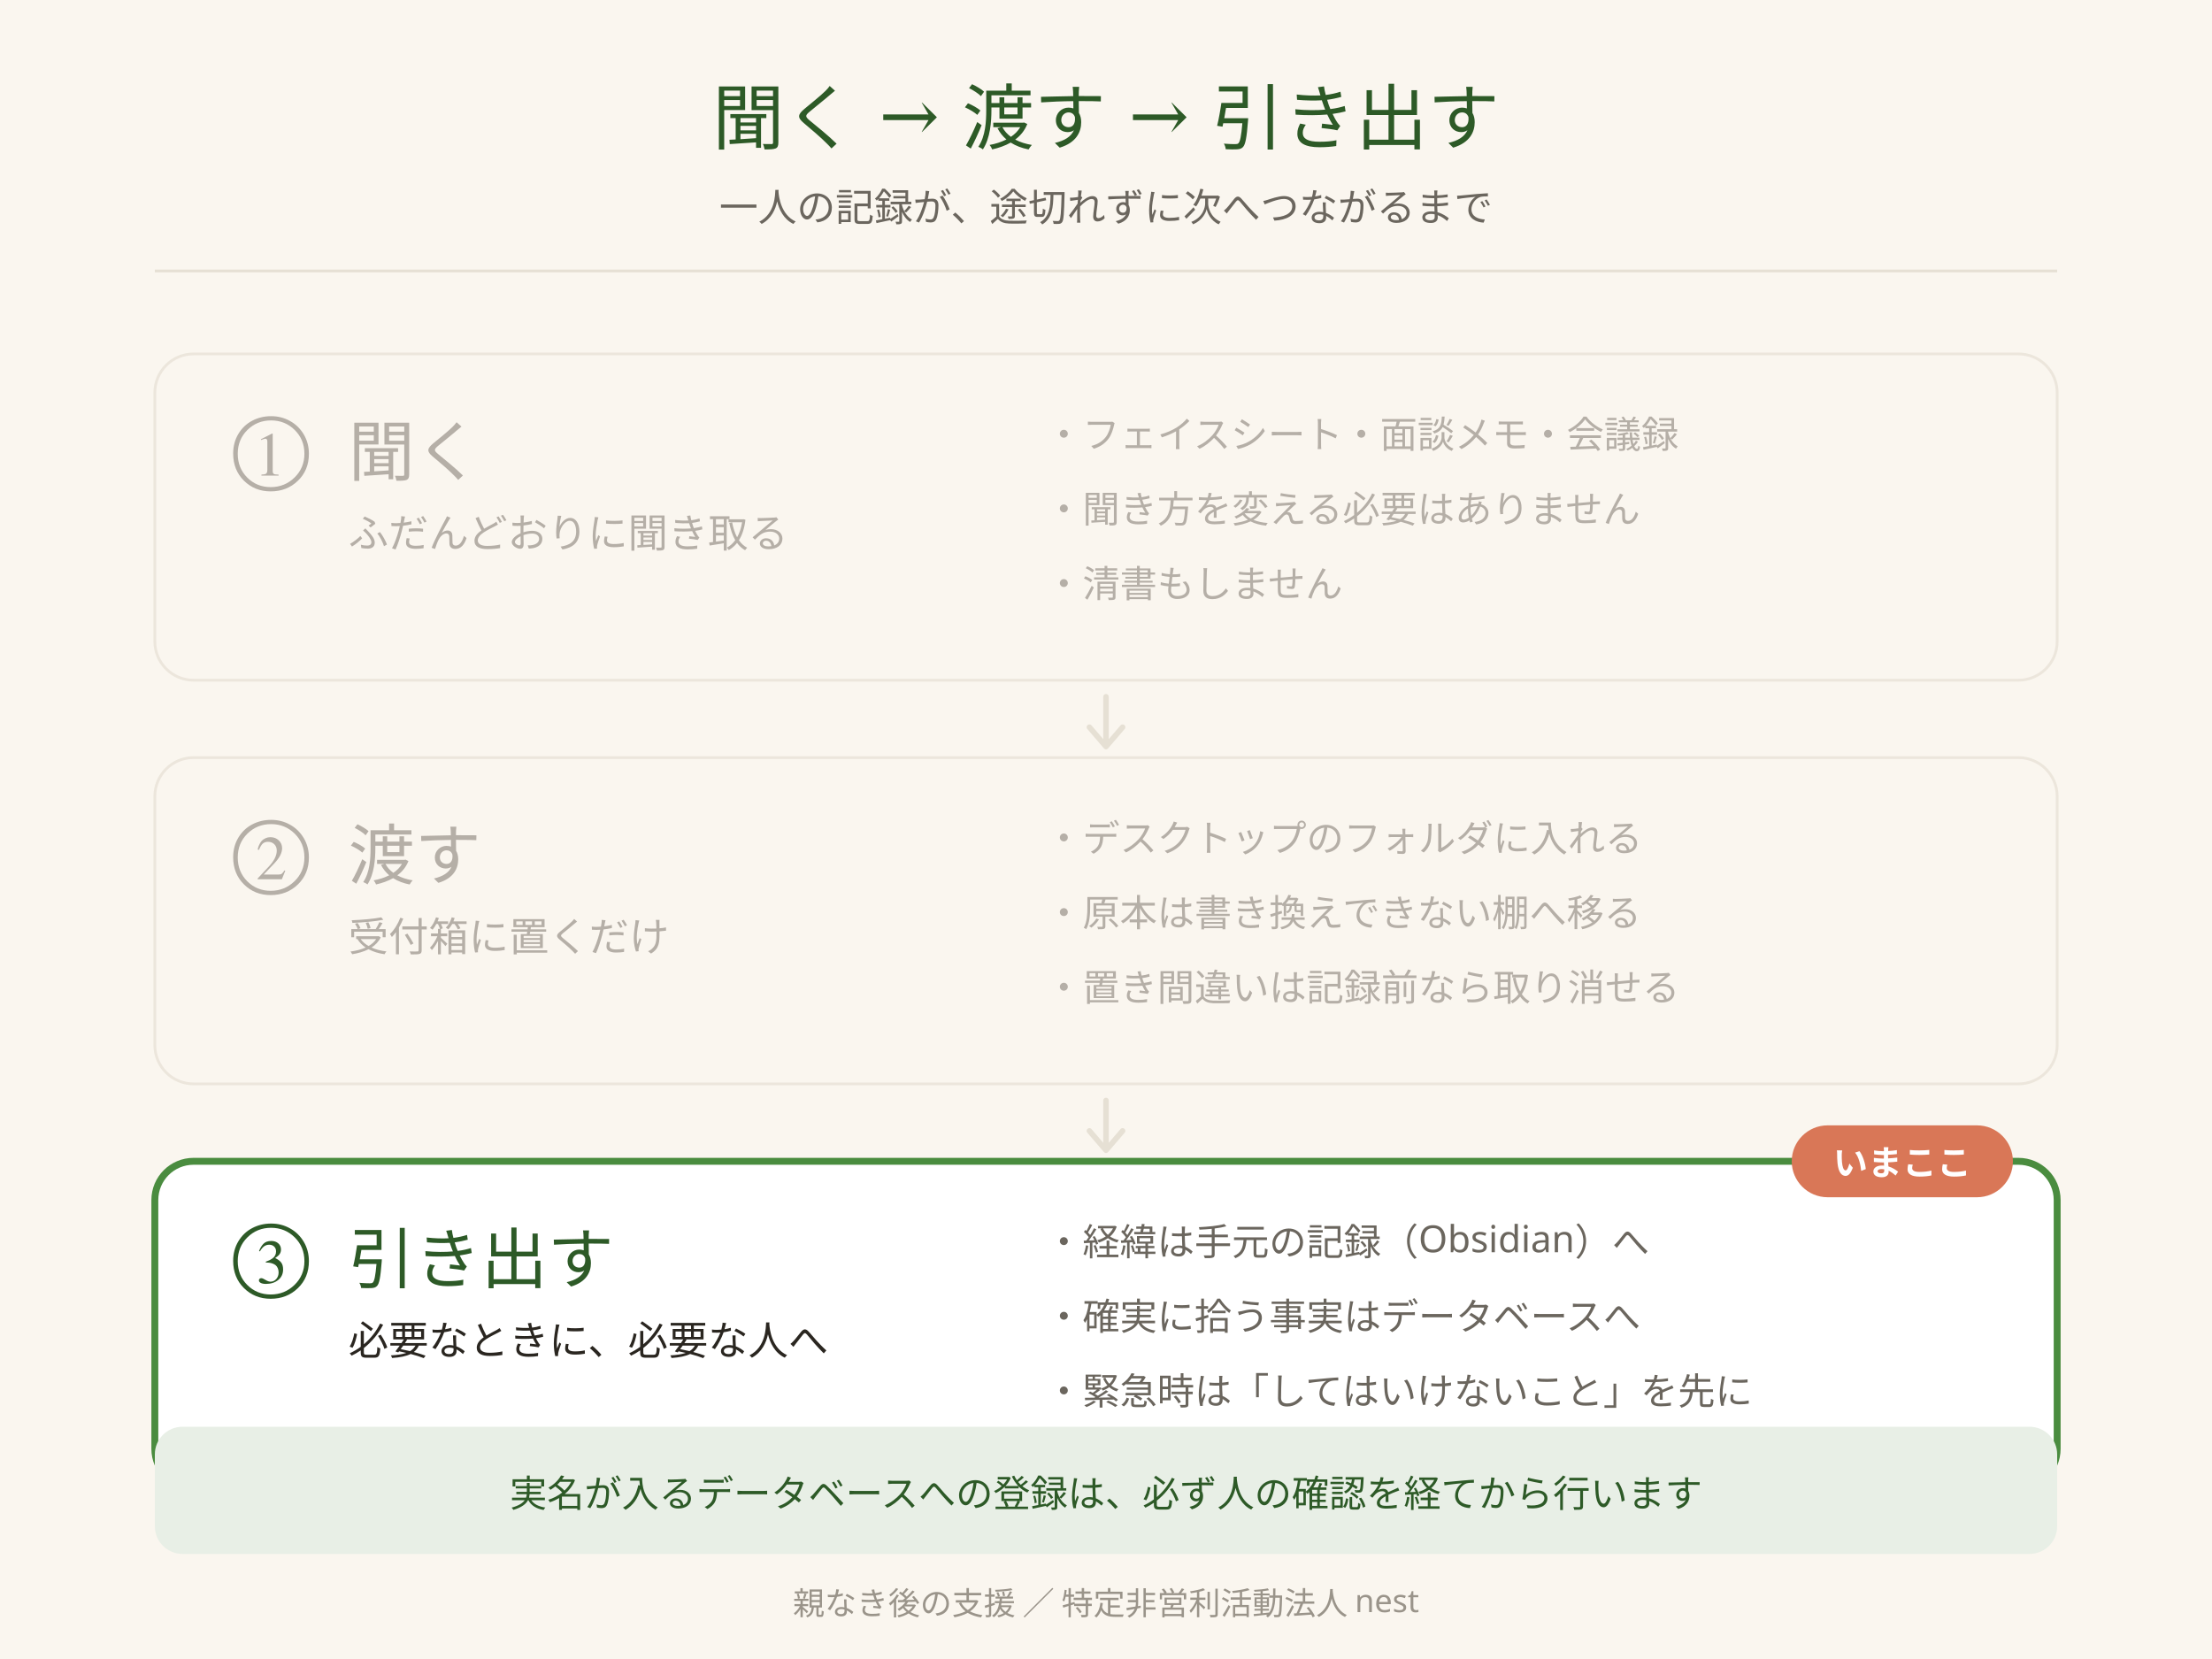
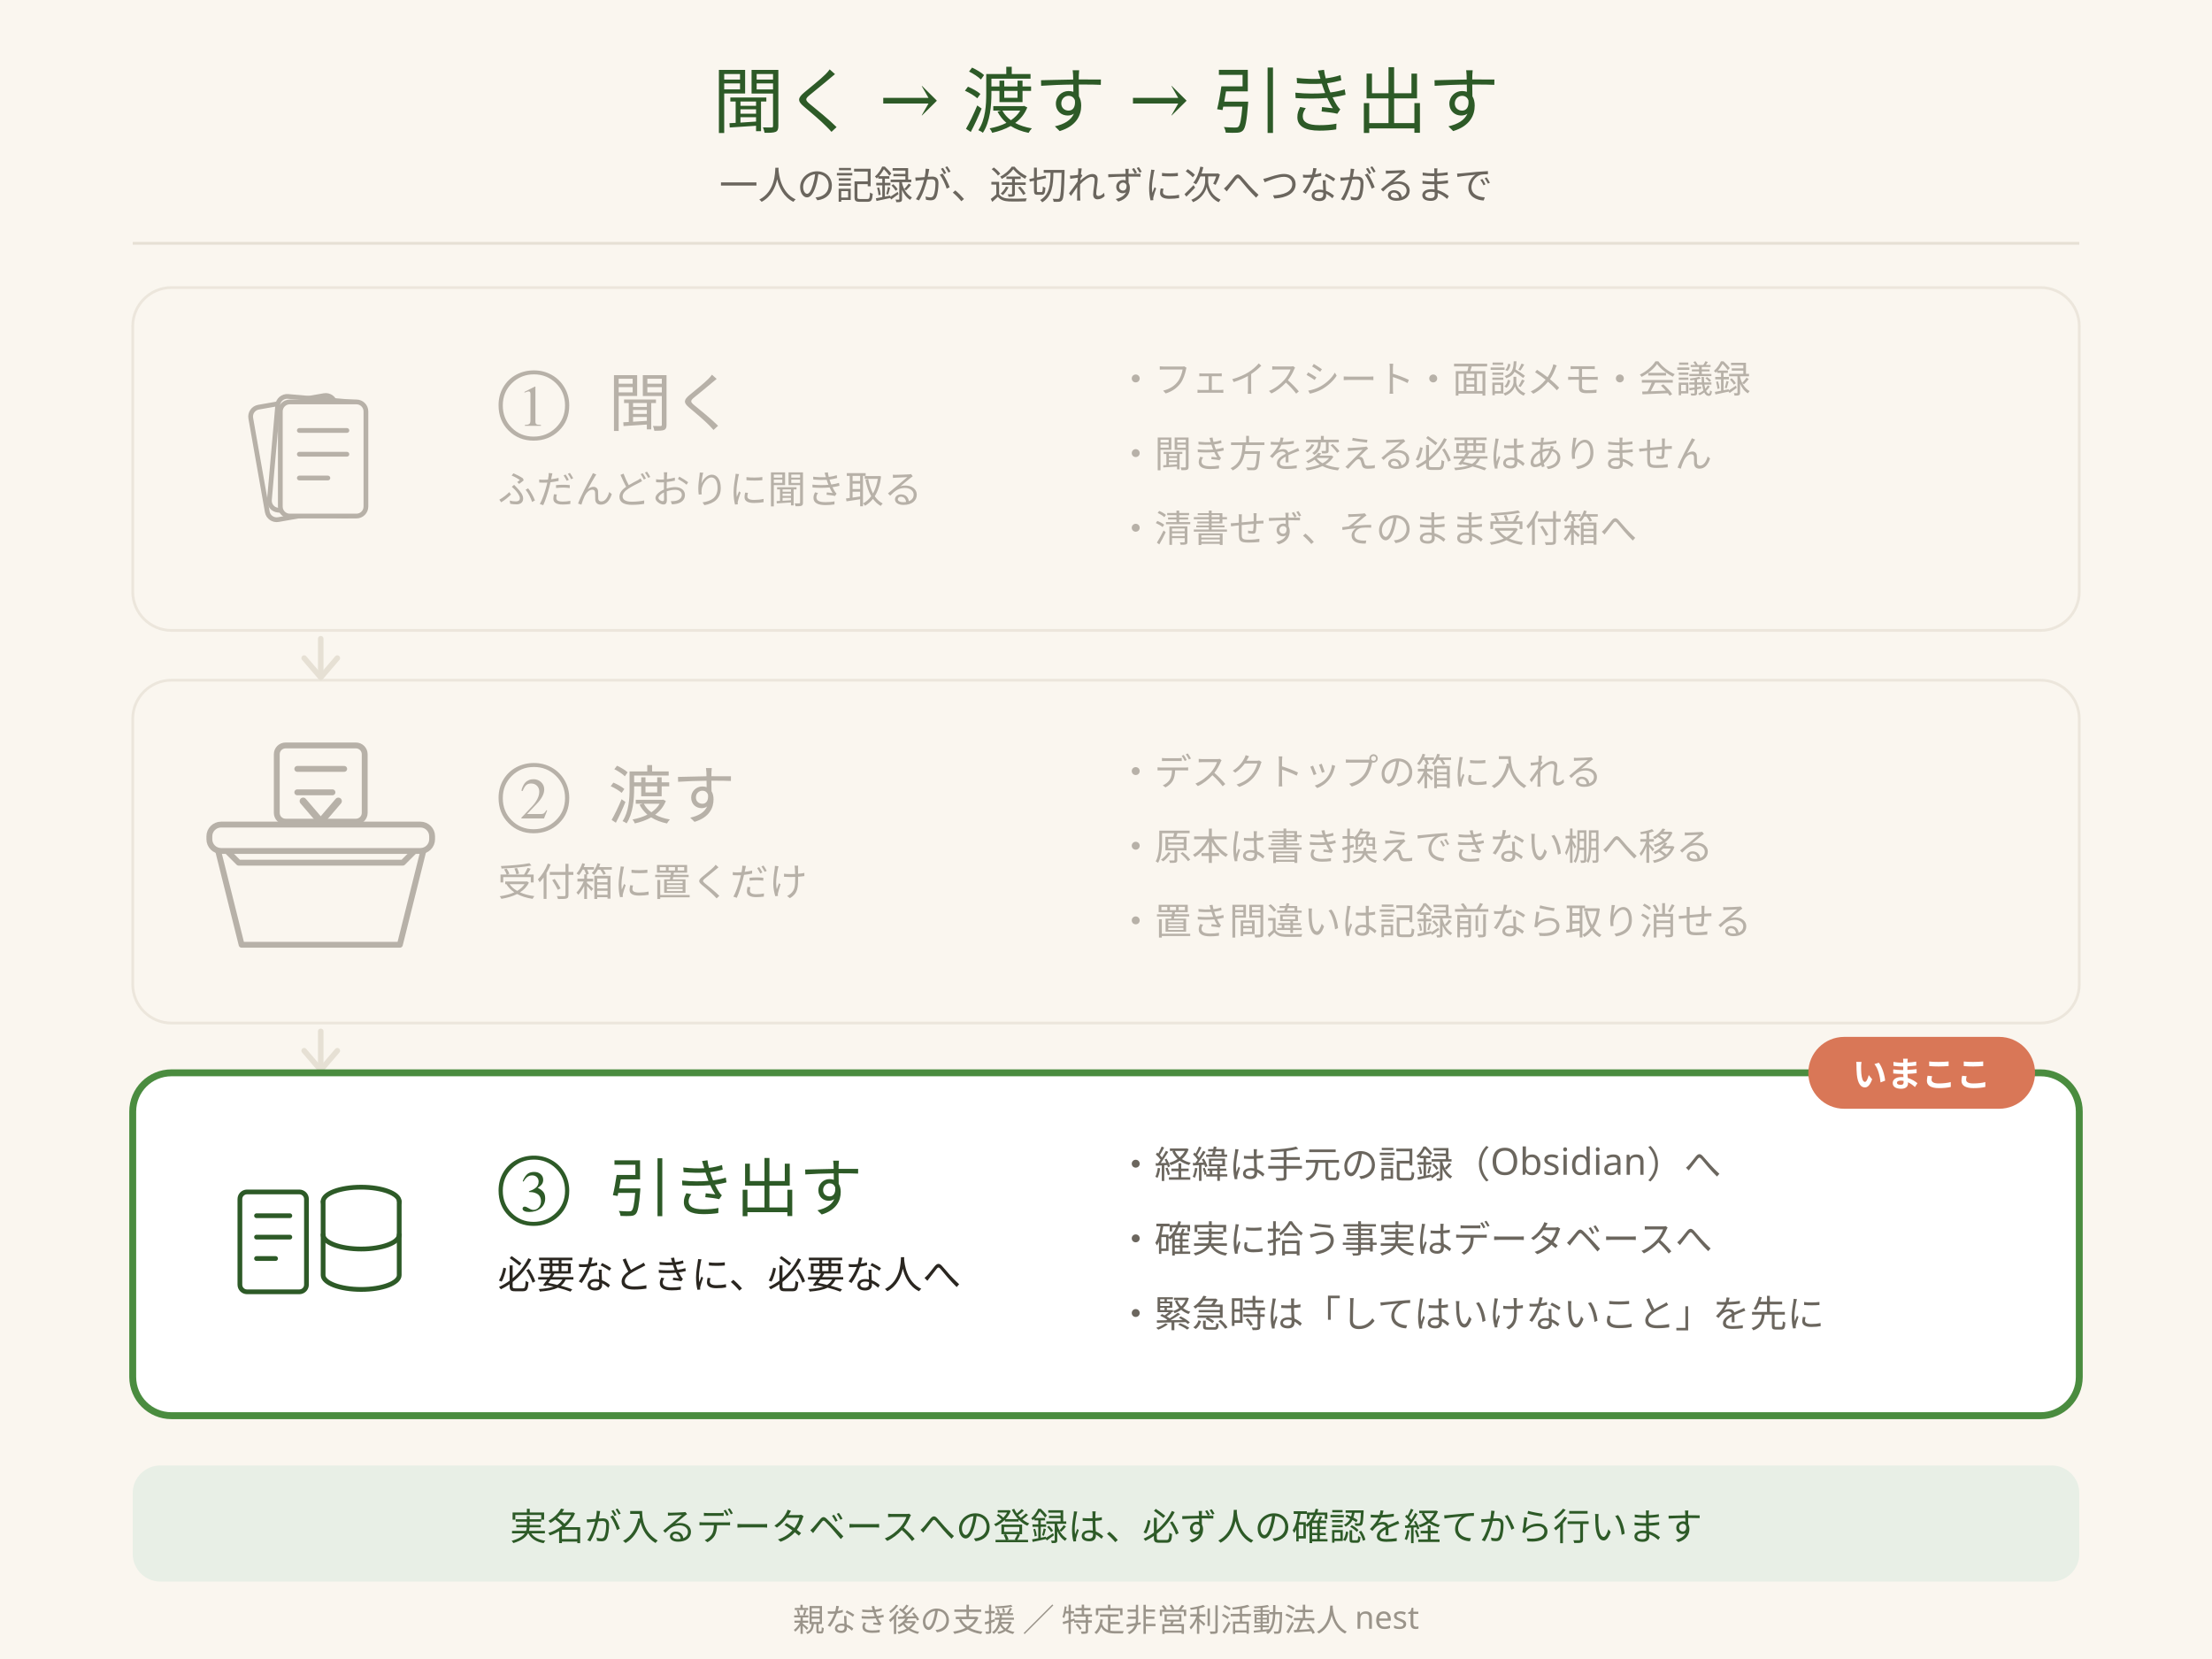
<svg xmlns="http://www.w3.org/2000/svg" viewBox="0 0 800 600" width="800" height="600" role="img" font-family="'Noto Sans JP','Hiragino Sans','Yu Gothic',sans-serif">
  <rect width="800" height="600" fill="#faf6ef" />
-   <text x="400" y="52" text-anchor="middle" font-family="'Shippori Mincho B1','Hiragino Mincho ProN','Yu Mincho',serif" font-size="26" fill="#2d5a27">聞く → 渡す → 引き出す</text>
-   <text x="400" y="80" text-anchor="middle" font-size="14" fill="#6b665e">一人の記録が、途切れずに次へつながるまで</text>
-   <line x1="56" y1="98" x2="744" y2="98" stroke="#e6e0d4" stroke-width="1" />
-   <g opacity="0.72">
-     <rect x="56" y="128" width="688" height="118" rx="14" fill="#faf6ef" stroke="#e6e0d4" stroke-width="1" />
-     <text x="84" y="172" font-family="'Shippori Mincho B1','Hiragino Mincho ProN','Yu Mincho',serif" font-size="30" fill="#9a948a">①</text>
-     <text x="126" y="172" font-family="'Shippori Mincho B1','Hiragino Mincho ProN','Yu Mincho',serif" font-size="24" fill="#9a948a">聞く</text>
-     <text x="126" y="198" font-size="14.5" fill="#9a948a">ふだんどおりに聞き取る</text>
-     <text x="378" y="162" font-size="13.5" fill="#9a948a">・フェイスシート・面談メモ・会議録</text>
-     <text x="378" y="189" font-size="13.5" fill="#9a948a">・聞き方を変える必要はありません</text>
-     <text x="378" y="216" font-size="13.5" fill="#9a948a">・清書もしません</text>
+   <text x="400" y="46" text-anchor="middle" font-family="'Shippori Mincho B1','Hiragino Mincho ProN','Yu Mincho',serif" font-size="26" fill="#2d5a27">聞く → 渡す → 引き出す</text>
+   <text x="400" y="72" text-anchor="middle" font-size="14" fill="#6b665e">一人の記録が、途切れずに次へつながるまで</text>
+   <line x1="48" y1="88" x2="752" y2="88" stroke="#e6e0d4" stroke-width="1" />
+   <g opacity="0.7">
+     <rect x="48" y="104" width="704" height="124" rx="14" fill="#faf6ef" stroke="#e6e0d4" stroke-width="1" />
+     <g transform="translate(116,166) scale(0.86)" stroke="#9a948a" stroke-width="2" stroke-linejoin="round" stroke-linecap="round">
+       <rect x="-26" y="-26" width="36" height="48" rx="4" fill="#faf6ef" transform="rotate(-10)" />
+       <rect x="-20" y="-25" width="36" height="48" rx="4" fill="#faf6ef" transform="rotate(5)" />
+       <rect x="-17" y="-24" width="36" height="48" rx="4" fill="#faf6ef" />
+       <line x1="-9" y1="-12" x2="11" y2="-12" />
+       <line x1="-9" y1="-2" x2="11" y2="-2" />
+       <line x1="-9" y1="8" x2="3" y2="8" />
+     </g>
+     <text x="180" y="154" font-family="'Shippori Mincho B1','Hiragino Mincho ProN','Yu Mincho',serif" font-size="28" fill="#9a948a">①</text>
+     <text x="220" y="154" font-family="'Shippori Mincho B1','Hiragino Mincho ProN','Yu Mincho',serif" font-size="23" fill="#9a948a">聞く</text>
+     <text x="180" y="182" font-size="14" fill="#9a948a">ふだんどおりに聞き取る</text>
+     <text x="404" y="142" font-size="13.5" fill="#9a948a">・フェイスシート・面談メモ・会議録</text>
+     <text x="404" y="169" font-size="13.5" fill="#9a948a">・聞き方を変える必要はありません</text>
+     <text x="404" y="196" font-size="13.5" fill="#9a948a">・清書せず、そのまま受付箱へ</text>
  </g>
-   <path d="M400 252 L400 268" stroke="#e6e0d4" stroke-width="2" stroke-linecap="round" />
-   <path d="M394 263 L400 270 L406 263" fill="none" stroke="#e6e0d4" stroke-width="2" stroke-linecap="round" stroke-linejoin="round" />
-   <g opacity="0.72">
-     <rect x="56" y="274" width="688" height="118" rx="14" fill="#faf6ef" stroke="#e6e0d4" stroke-width="1" />
-     <text x="84" y="318" font-family="'Shippori Mincho B1','Hiragino Mincho ProN','Yu Mincho',serif" font-size="30" fill="#9a948a">②</text>
-     <text x="126" y="318" font-family="'Shippori Mincho B1','Hiragino Mincho ProN','Yu Mincho',serif" font-size="24" fill="#9a948a">渡す</text>
-     <text x="126" y="344" font-size="14.5" fill="#9a948a">受付箱に置くだけ</text>
-     <text x="378" y="308" font-size="13.5" fill="#9a948a">・デスクトップのフォルダに入れる</text>
-     <text x="378" y="335" font-size="13.5" fill="#9a948a">・原本は書き換えできない棚へ移る</text>
-     <text x="378" y="362" font-size="13.5" fill="#9a948a">・置き間違いは記録前なら取り消せる</text>
+   <path d="M116 231 L116 243" stroke="#e6e0d4" stroke-width="2" stroke-linecap="round" />
+   <path d="M110 238 L116 245 L122 238" fill="none" stroke="#e6e0d4" stroke-width="2" stroke-linecap="round" stroke-linejoin="round" />
+   <g opacity="0.7">
+     <rect x="48" y="246" width="704" height="124" rx="14" fill="#faf6ef" stroke="#e6e0d4" stroke-width="1" />
+     <g transform="translate(116,312) scale(1.06)" stroke="#9a948a" stroke-width="2" stroke-linejoin="round" stroke-linecap="round">
+       <rect x="-15" y="-40" width="30" height="26" rx="3" fill="#faf6ef" />
+       <line x1="-8" y1="-32" x2="8" y2="-32" />
+       <line x1="-8" y1="-24" x2="4" y2="-24" />
+       <path d="M0,-14 L-6,-21 M0,-14 L6,-21" stroke-width="2.4" />
+       <path d="M-36,-8 L36,-8 L27,28 L-27,28 Z" fill="#faf6ef" />
+       <path d="M-36,-8 L-28,0 L28,0 L36,-8" fill="none" />
+       <rect x="-38" y="-13" width="76" height="9" rx="4" fill="#faf6ef" />
+     </g>
+     <text x="180" y="296" font-family="'Shippori Mincho B1','Hiragino Mincho ProN','Yu Mincho',serif" font-size="28" fill="#9a948a">②</text>
+     <text x="220" y="296" font-family="'Shippori Mincho B1','Hiragino Mincho ProN','Yu Mincho',serif" font-size="23" fill="#9a948a">渡す</text>
+     <text x="180" y="324" font-size="14" fill="#9a948a">受付箱に置くだけ</text>
+     <text x="404" y="284" font-size="13.5" fill="#9a948a">・デスクトップの箱に入れる</text>
+     <text x="404" y="311" font-size="13.5" fill="#9a948a">・原本は書き換えできない棚へ移る</text>
+     <text x="404" y="338" font-size="13.5" fill="#9a948a">・置き間違いは記録前なら取り消せる</text>
  </g>
-   <path d="M400 398 L400 414" stroke="#e6e0d4" stroke-width="2" stroke-linecap="round" />
-   <path d="M394 409 L400 416 L406 409" fill="none" stroke="#e6e0d4" stroke-width="2" stroke-linecap="round" stroke-linejoin="round" />
+   <path d="M116 373 L116 385" stroke="#e6e0d4" stroke-width="2" stroke-linecap="round" />
+   <path d="M110 380 L116 387 L122 380" fill="none" stroke="#e6e0d4" stroke-width="2" stroke-linecap="round" stroke-linejoin="round" />
  <g opacity="1">
-     <rect x="56" y="420" width="688" height="118" rx="14" fill="#ffffff" stroke="#4a8c3f" stroke-width="2.5" />
-     <text x="84" y="464" font-family="'Shippori Mincho B1','Hiragino Mincho ProN','Yu Mincho',serif" font-size="30" fill="#2d5a27">③</text>
-     <text x="126" y="464" font-family="'Shippori Mincho B1','Hiragino Mincho ProN','Yu Mincho',serif" font-size="24" fill="#2d5a27">引き出す</text>
-     <text x="126" y="490" font-size="14.5" fill="#2a2620">必要なときに、必要な人へ</text>
-     <text x="378" y="454" font-size="13.5" fill="#6b665e">・経緯は手元の記録（Obsidian）へ</text>
-     <text x="378" y="481" font-size="13.5" fill="#6b665e">・確実に拾う事実はデータベースへ</text>
-     <text x="378" y="508" font-size="13.5" fill="#6b665e">・緊急時は「してはいけないこと」を先に</text>
-     <rect x="648" y="407" width="80" height="26" rx="13" fill="#d97757" />
-     <text x="688" y="425" text-anchor="middle" font-size="12.5" font-weight="700" fill="#fff">いまここ</text>
+     <rect x="48" y="388" width="704" height="124" rx="14" fill="#ffffff" stroke="#4a8c3f" stroke-width="2.5" />
+     <g transform="translate(116,450) scale(0.86)" stroke="#2d5a27" stroke-width="2" stroke-linejoin="round" stroke-linecap="round">
+       <rect x="-34" y="-22" width="28" height="42" rx="3" fill="#ffffff" />
+       <line x1="-27" y1="-12" x2="-13" y2="-12" />
+       <line x1="-27" y1="-3" x2="-13" y2="-3" />
+       <line x1="-27" y1="6" x2="-19" y2="6" />
+       <ellipse cx="17" cy="-18" rx="16" ry="6" fill="#ffffff" />
+       <path d="M1,-18 L1,13 A16,6 0 0 0 33,13 L33,-18" fill="#ffffff" />
+       <path d="M1,-4 A16,6 0 0 0 33,-4" fill="none" />
+     </g>
+     <text x="180" y="438" font-family="'Shippori Mincho B1','Hiragino Mincho ProN','Yu Mincho',serif" font-size="28" fill="#2d5a27">③</text>
+     <text x="220" y="438" font-family="'Shippori Mincho B1','Hiragino Mincho ProN','Yu Mincho',serif" font-size="23" fill="#2d5a27">引き出す</text>
+     <text x="180" y="466" font-size="14" fill="#2a2620">必要なときに、必要な人へ</text>
+     <text x="404" y="426" font-size="13.5" fill="#6b665e">・経緯は手元の記録（Obsidian）へ</text>
+     <text x="404" y="453" font-size="13.5" fill="#6b665e">・確実に拾う事実はデータベースへ</text>
+     <text x="404" y="480" font-size="13.5" fill="#6b665e">・緊急時は「してはいけないこと」を先に</text>
+     <rect x="654" y="375" width="82" height="26" rx="13" fill="#d97757" />
+     <text x="695" y="393" text-anchor="middle" font-size="12.5" font-weight="700" fill="#fff">いまここ</text>
  </g>
-   <rect x="56" y="516" width="688" height="46" rx="10" fill="#e8efe6" />
-   <text x="400" y="545" text-anchor="middle" font-size="13.5" fill="#2d5a27">実名が入るデータベースへの登録は、必ず人の確認を経てから行います</text>
-   <text x="400" y="584" text-anchor="middle" font-size="11.5" fill="#9a948a">親なき後の支援 ／ 特定非営利活動法人 nest</text>
+   <rect x="48" y="530" width="704" height="42" rx="10" fill="#e8efe6" />
+   <text x="400" y="557" text-anchor="middle" font-size="13.5" fill="#2d5a27">実名が入るデータベースへの登録は、必ず人の確認を経てから行います</text>
+   <text x="400" y="590" text-anchor="middle" font-size="11.5" fill="#9a948a">親なき後の支援 ／ 特定非営利活動法人 nest</text>
</svg>
